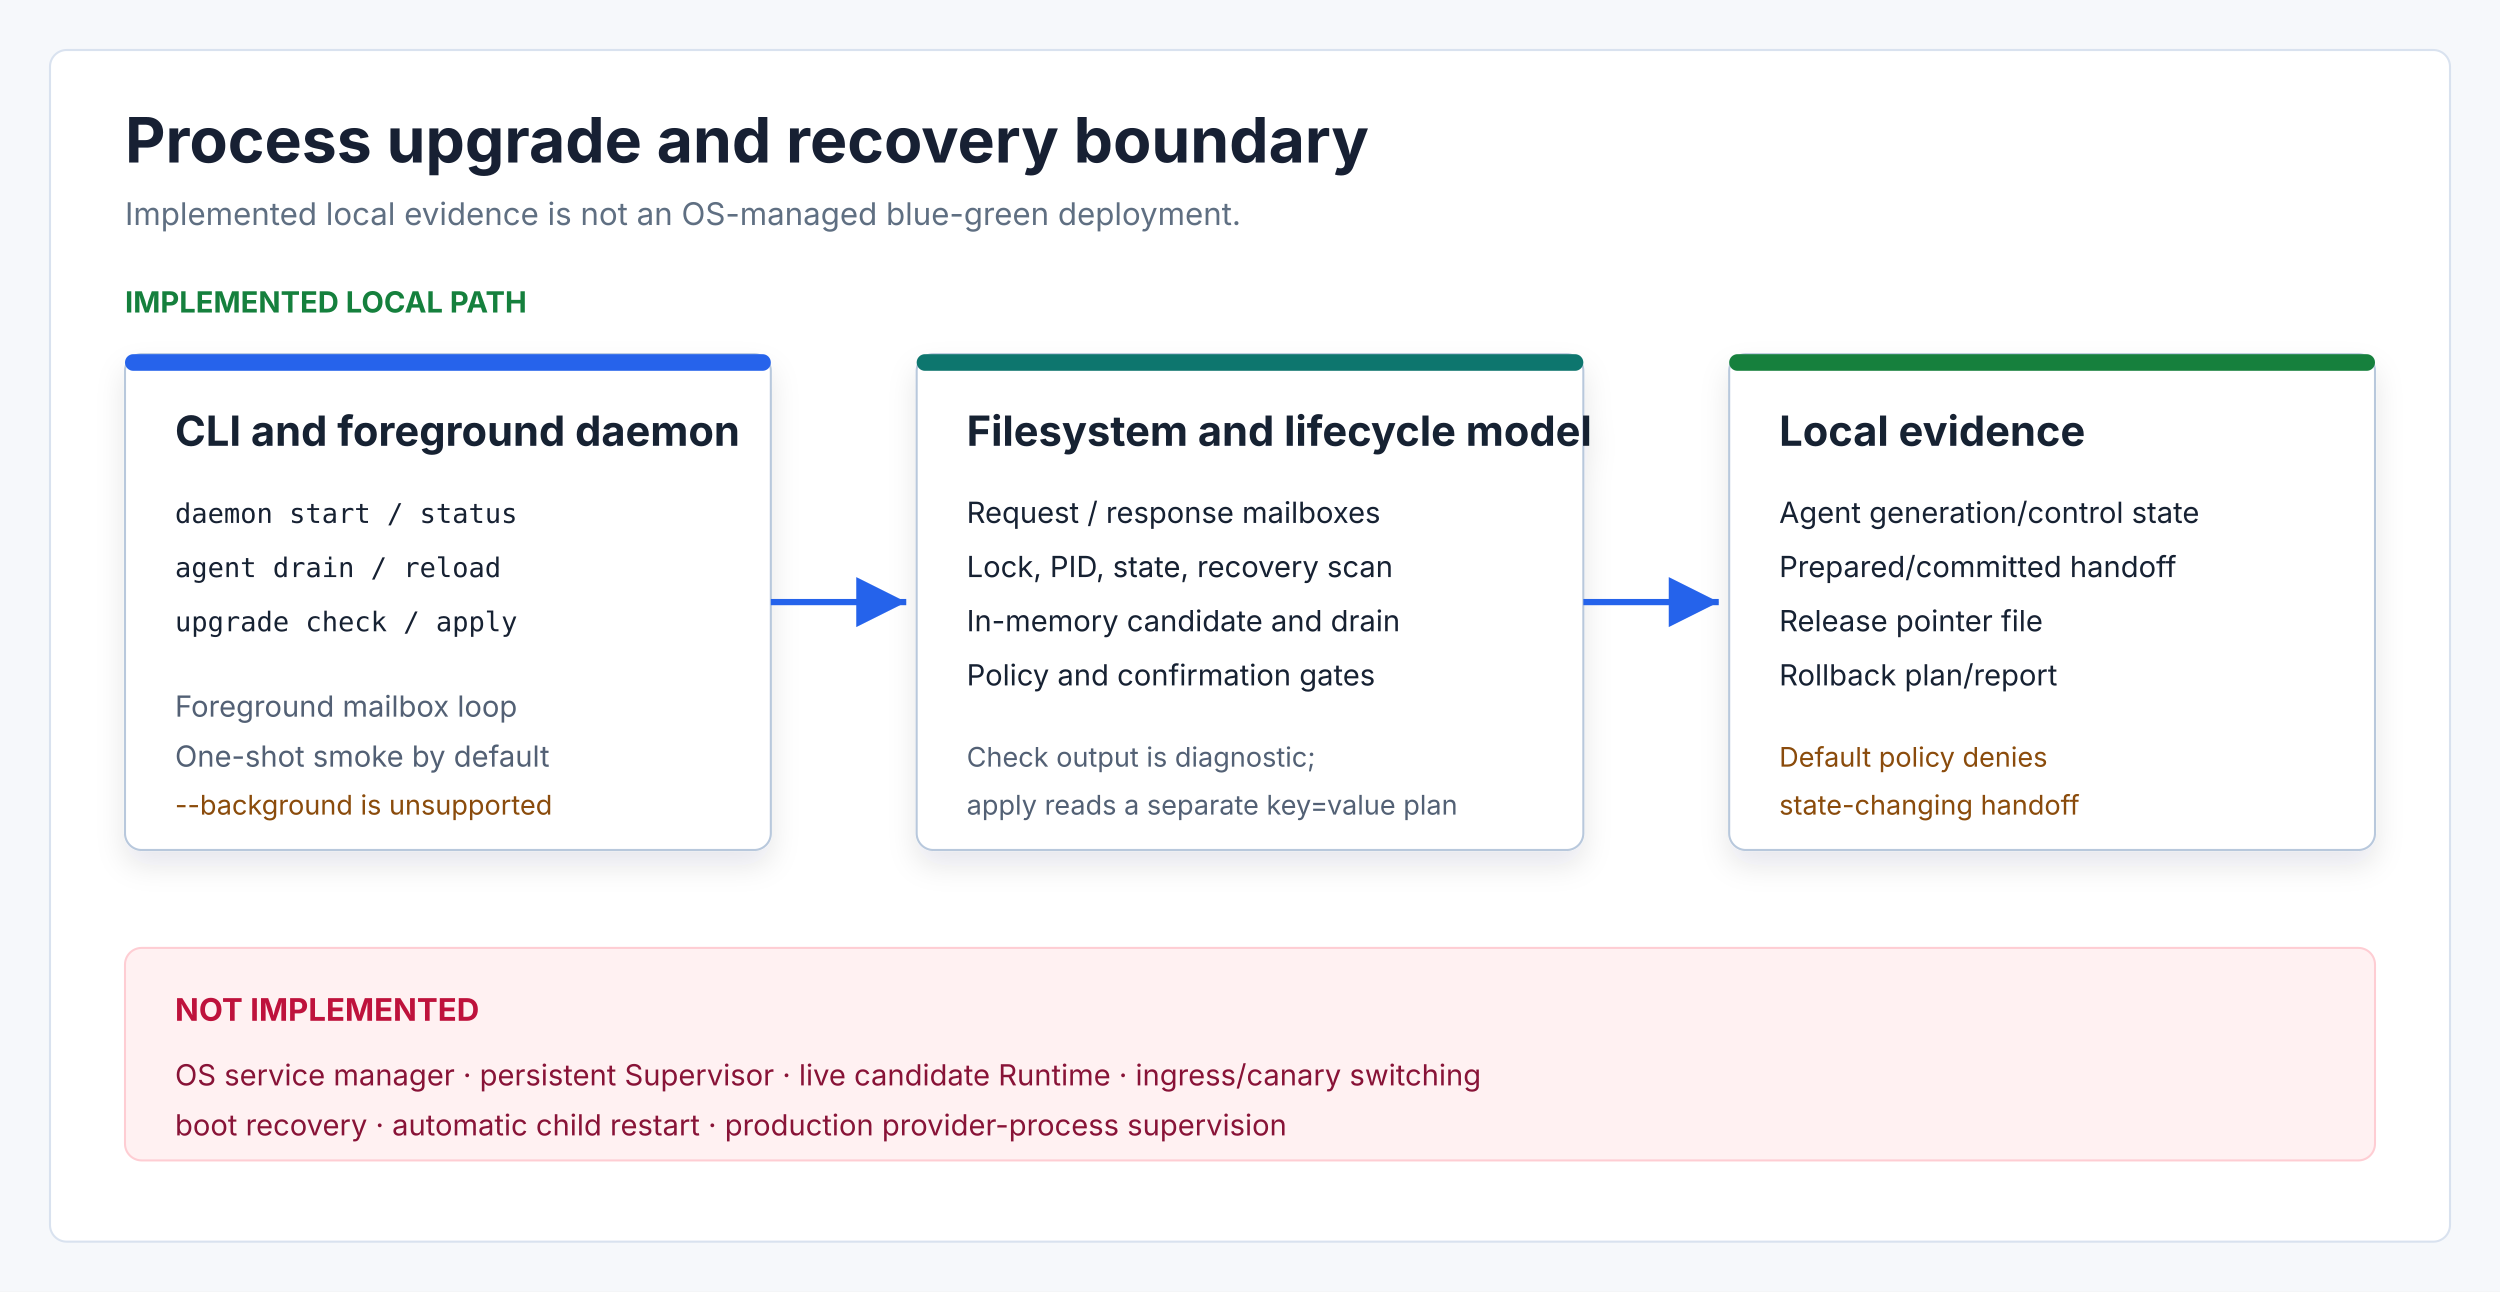
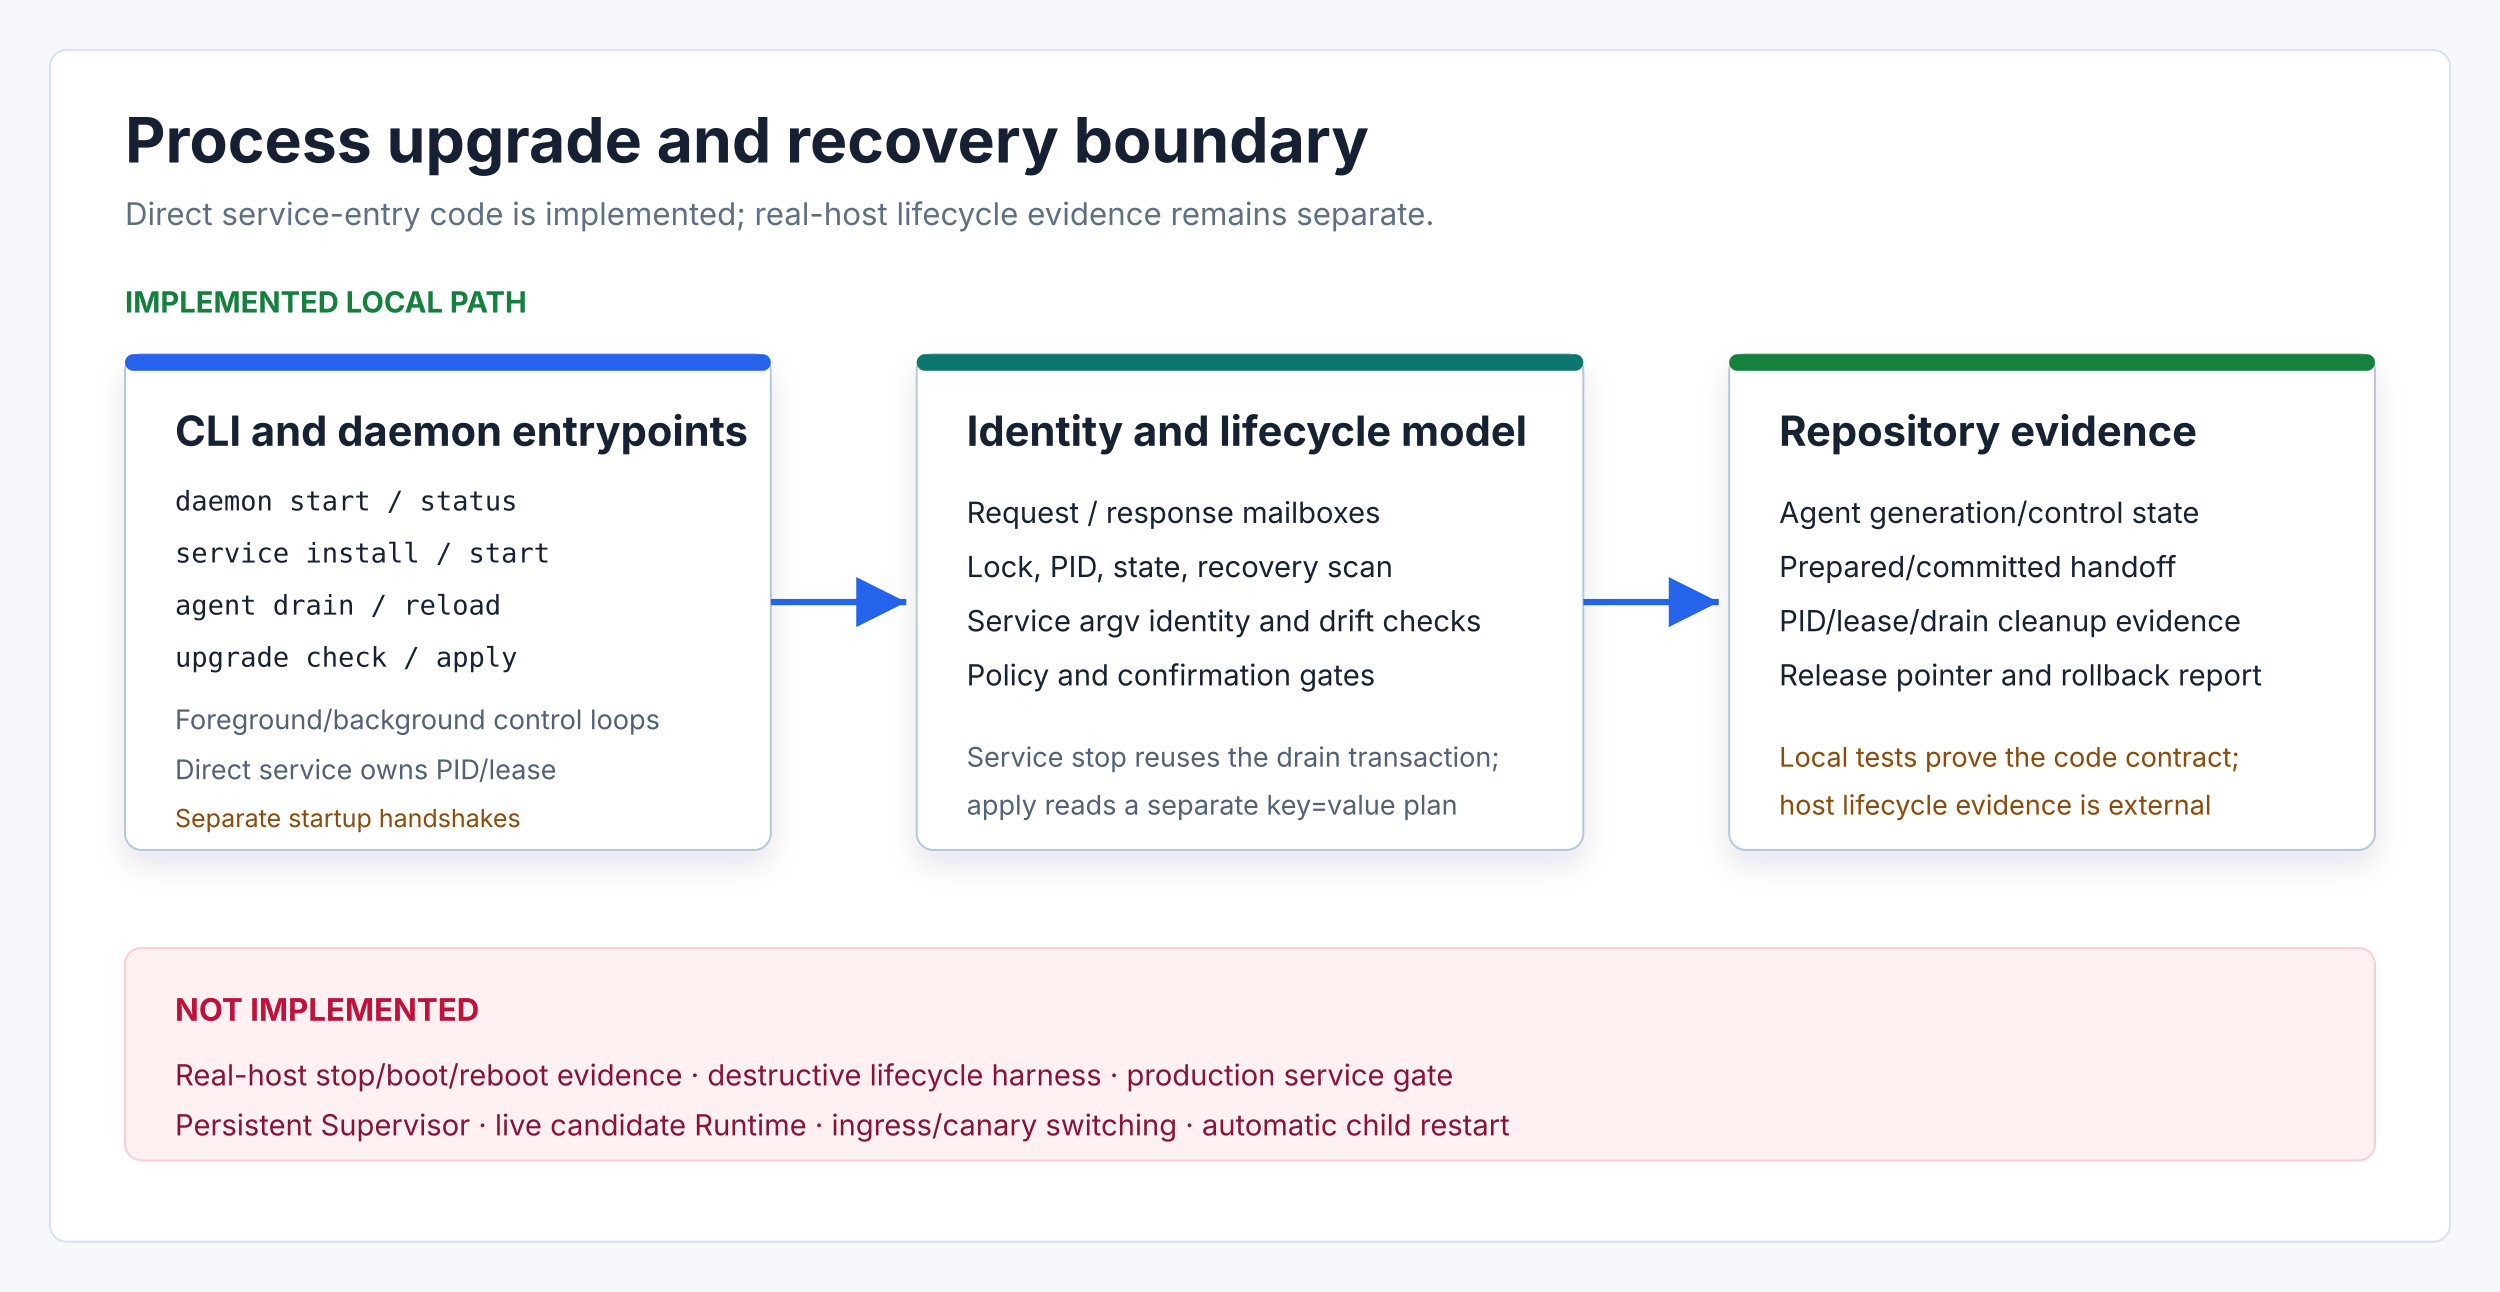
<svg xmlns="http://www.w3.org/2000/svg" width="1200" height="620" viewBox="0 0 1200 620" role="img" aria-labelledby="title desc">
  <defs>
    <marker id="arrow" markerWidth="10" markerHeight="10" refX="9" refY="5" orient="auto">
      <path d="M1 1 L9 5 L1 9 Z" fill="#2563eb" />
    </marker>
    <filter id="shadow" x="-8%" y="-12%" width="116%" height="132%">
      <feDropShadow dx="0" dy="7" stdDeviation="7" flood-color="#172033" flood-opacity="0.10" />
    </filter>
  </defs>
  <rect width="1200" height="620" fill="#f6f8fb" />
  <rect x="24" y="24" width="1152" height="572" rx="8" fill="#ffffff" stroke="#d9e2ef" />
  <text x="60" y="78" font-family="Inter, Segoe UI, Arial, sans-serif" font-size="30" font-weight="700" fill="#172033">Process upgrade and recovery boundary</text>
-   <text x="60" y="108" font-family="Inter, Segoe UI, Arial, sans-serif" font-size="15" fill="#5f6f82">Implemented local evidence is not an OS-managed blue-green deployment.</text>
+   <text x="60" y="108" font-family="Inter, Segoe UI, Arial, sans-serif" font-size="15" fill="#5f6f82">Direct service-entry code is implemented; real-host lifecycle evidence remains separate.</text>
  <text x="60" y="150" font-family="Inter, Segoe UI, Arial, sans-serif" font-size="14" font-weight="700" fill="#15803d">IMPLEMENTED LOCAL PATH</text>
  <g filter="url(#shadow)">
    <rect x="60" y="170" width="310" height="238" rx="8" fill="#ffffff" stroke="#b8c8dc" />
    <rect x="60" y="170" width="310" height="8" rx="4" fill="#2563eb" />
-     <text x="84" y="214" font-family="Inter, Segoe UI, Arial, sans-serif" font-size="20" font-weight="700" fill="#172033">CLI and foreground daemon</text>
-     <text x="84" y="251" font-family="Consolas, monospace" font-size="13" fill="#172033">daemon start / status</text>
-     <text x="84" y="277" font-family="Consolas, monospace" font-size="13" fill="#172033">agent drain / reload</text>
-     <text x="84" y="303" font-family="Consolas, monospace" font-size="13" fill="#172033">upgrade check / apply</text>
-     <text x="84" y="344" font-family="Inter, Segoe UI, Arial, sans-serif" font-size="14" fill="#526174">Foreground mailbox loop</text>
-     <text x="84" y="368" font-family="Inter, Segoe UI, Arial, sans-serif" font-size="14" fill="#526174">One-shot smoke by default</text>
-     <text x="84" y="391" font-family="Inter, Segoe UI, Arial, sans-serif" font-size="13" fill="#8a4b08">--background is unsupported</text>
+     <text x="84" y="214" font-family="Inter, Segoe UI, Arial, sans-serif" font-size="20" font-weight="700" fill="#172033">CLI and daemon entrypoints</text>
+     <text x="84" y="245" font-family="Consolas, monospace" font-size="13" fill="#172033">daemon start / status</text>
+     <text x="84" y="270" font-family="Consolas, monospace" font-size="13" fill="#172033">service install / start</text>
+     <text x="84" y="295" font-family="Consolas, monospace" font-size="13" fill="#172033">agent drain / reload</text>
+     <text x="84" y="320" font-family="Consolas, monospace" font-size="13" fill="#172033">upgrade check / apply</text>
+     <text x="84" y="350" font-family="Inter, Segoe UI, Arial, sans-serif" font-size="13" fill="#526174">Foreground/background control loops</text>
+     <text x="84" y="374" font-family="Inter, Segoe UI, Arial, sans-serif" font-size="13" fill="#526174">Direct service owns PID/lease</text>
+     <text x="84" y="397" font-family="Inter, Segoe UI, Arial, sans-serif" font-size="12" fill="#8a4b08">Separate startup handshakes</text>
  </g>
  <path d="M370 289 H435" fill="none" stroke="#2563eb" stroke-width="3" marker-end="url(#arrow)" />
  <g filter="url(#shadow)">
    <rect x="440" y="170" width="320" height="238" rx="8" fill="#ffffff" stroke="#b8c8dc" />
    <rect x="440" y="170" width="320" height="8" rx="4" fill="#0f766e" />
-     <text x="464" y="214" font-family="Inter, Segoe UI, Arial, sans-serif" font-size="20" font-weight="700" fill="#172033">Filesystem and lifecycle model</text>
+     <text x="464" y="214" font-family="Inter, Segoe UI, Arial, sans-serif" font-size="20" font-weight="700" fill="#172033">Identity and lifecycle model</text>
    <text x="464" y="251" font-family="Inter, Segoe UI, Arial, sans-serif" font-size="14" fill="#172033">Request / response mailboxes</text>
    <text x="464" y="277" font-family="Inter, Segoe UI, Arial, sans-serif" font-size="14" fill="#172033">Lock, PID, state, recovery scan</text>
-     <text x="464" y="303" font-family="Inter, Segoe UI, Arial, sans-serif" font-size="14" fill="#172033">In-memory candidate and drain</text>
+     <text x="464" y="303" font-family="Inter, Segoe UI, Arial, sans-serif" font-size="14" fill="#172033">Service argv identity and drift checks</text>
    <text x="464" y="329" font-family="Inter, Segoe UI, Arial, sans-serif" font-size="14" fill="#172033">Policy and confirmation gates</text>
-     <text x="464" y="368" font-family="Inter, Segoe UI, Arial, sans-serif" font-size="13" fill="#526174">Check output is diagnostic;</text>
+     <text x="464" y="368" font-family="Inter, Segoe UI, Arial, sans-serif" font-size="13" fill="#526174">Service stop reuses the drain transaction;</text>
    <text x="464" y="391" font-family="Inter, Segoe UI, Arial, sans-serif" font-size="13" fill="#526174">apply reads a separate key=value plan</text>
  </g>
  <path d="M760 289 H825" fill="none" stroke="#2563eb" stroke-width="3" marker-end="url(#arrow)" />
  <g filter="url(#shadow)">
    <rect x="830" y="170" width="310" height="238" rx="8" fill="#ffffff" stroke="#b8c8dc" />
    <rect x="830" y="170" width="310" height="8" rx="4" fill="#15803d" />
-     <text x="854" y="214" font-family="Inter, Segoe UI, Arial, sans-serif" font-size="20" font-weight="700" fill="#172033">Local evidence</text>
+     <text x="854" y="214" font-family="Inter, Segoe UI, Arial, sans-serif" font-size="20" font-weight="700" fill="#172033">Repository evidence</text>
    <text x="854" y="251" font-family="Inter, Segoe UI, Arial, sans-serif" font-size="14" fill="#172033">Agent generation/control state</text>
    <text x="854" y="277" font-family="Inter, Segoe UI, Arial, sans-serif" font-size="14" fill="#172033">Prepared/committed handoff</text>
-     <text x="854" y="303" font-family="Inter, Segoe UI, Arial, sans-serif" font-size="14" fill="#172033">Release pointer file</text>
-     <text x="854" y="329" font-family="Inter, Segoe UI, Arial, sans-serif" font-size="14" fill="#172033">Rollback plan/report</text>
-     <text x="854" y="368" font-family="Inter, Segoe UI, Arial, sans-serif" font-size="13" fill="#8a4b08">Default policy denies</text>
-     <text x="854" y="391" font-family="Inter, Segoe UI, Arial, sans-serif" font-size="13" fill="#8a4b08">state-changing handoff</text>
+     <text x="854" y="303" font-family="Inter, Segoe UI, Arial, sans-serif" font-size="14" fill="#172033">PID/lease/drain cleanup evidence</text>
+     <text x="854" y="329" font-family="Inter, Segoe UI, Arial, sans-serif" font-size="14" fill="#172033">Release pointer and rollback report</text>
+     <text x="854" y="368" font-family="Inter, Segoe UI, Arial, sans-serif" font-size="13" fill="#8a4b08">Local tests prove the code contract;</text>
+     <text x="854" y="391" font-family="Inter, Segoe UI, Arial, sans-serif" font-size="13" fill="#8a4b08">host lifecycle evidence is external</text>
  </g>
  <rect x="60" y="455" width="1080" height="102" rx="8" fill="#fff1f2" stroke="#fecdd3" />
  <text x="84" y="490" font-family="Inter, Segoe UI, Arial, sans-serif" font-size="15" font-weight="700" fill="#be123c">NOT IMPLEMENTED</text>
-   <text x="84" y="521" font-family="Inter, Segoe UI, Arial, sans-serif" font-size="14" fill="#881337">OS service manager  ·  persistent Supervisor  ·  live candidate Runtime  ·  ingress/canary switching</text>
-   <text x="84" y="545" font-family="Inter, Segoe UI, Arial, sans-serif" font-size="14" fill="#881337">boot recovery  ·  automatic child restart  ·  production provider-process supervision</text>
+   <text x="84" y="521" font-family="Inter, Segoe UI, Arial, sans-serif" font-size="14" fill="#881337">Real-host stop/boot/reboot evidence · destructive lifecycle harness · production service gate</text>
+   <text x="84" y="545" font-family="Inter, Segoe UI, Arial, sans-serif" font-size="14" fill="#881337">Persistent Supervisor · live candidate Runtime · ingress/canary switching · automatic child restart</text>
</svg>
